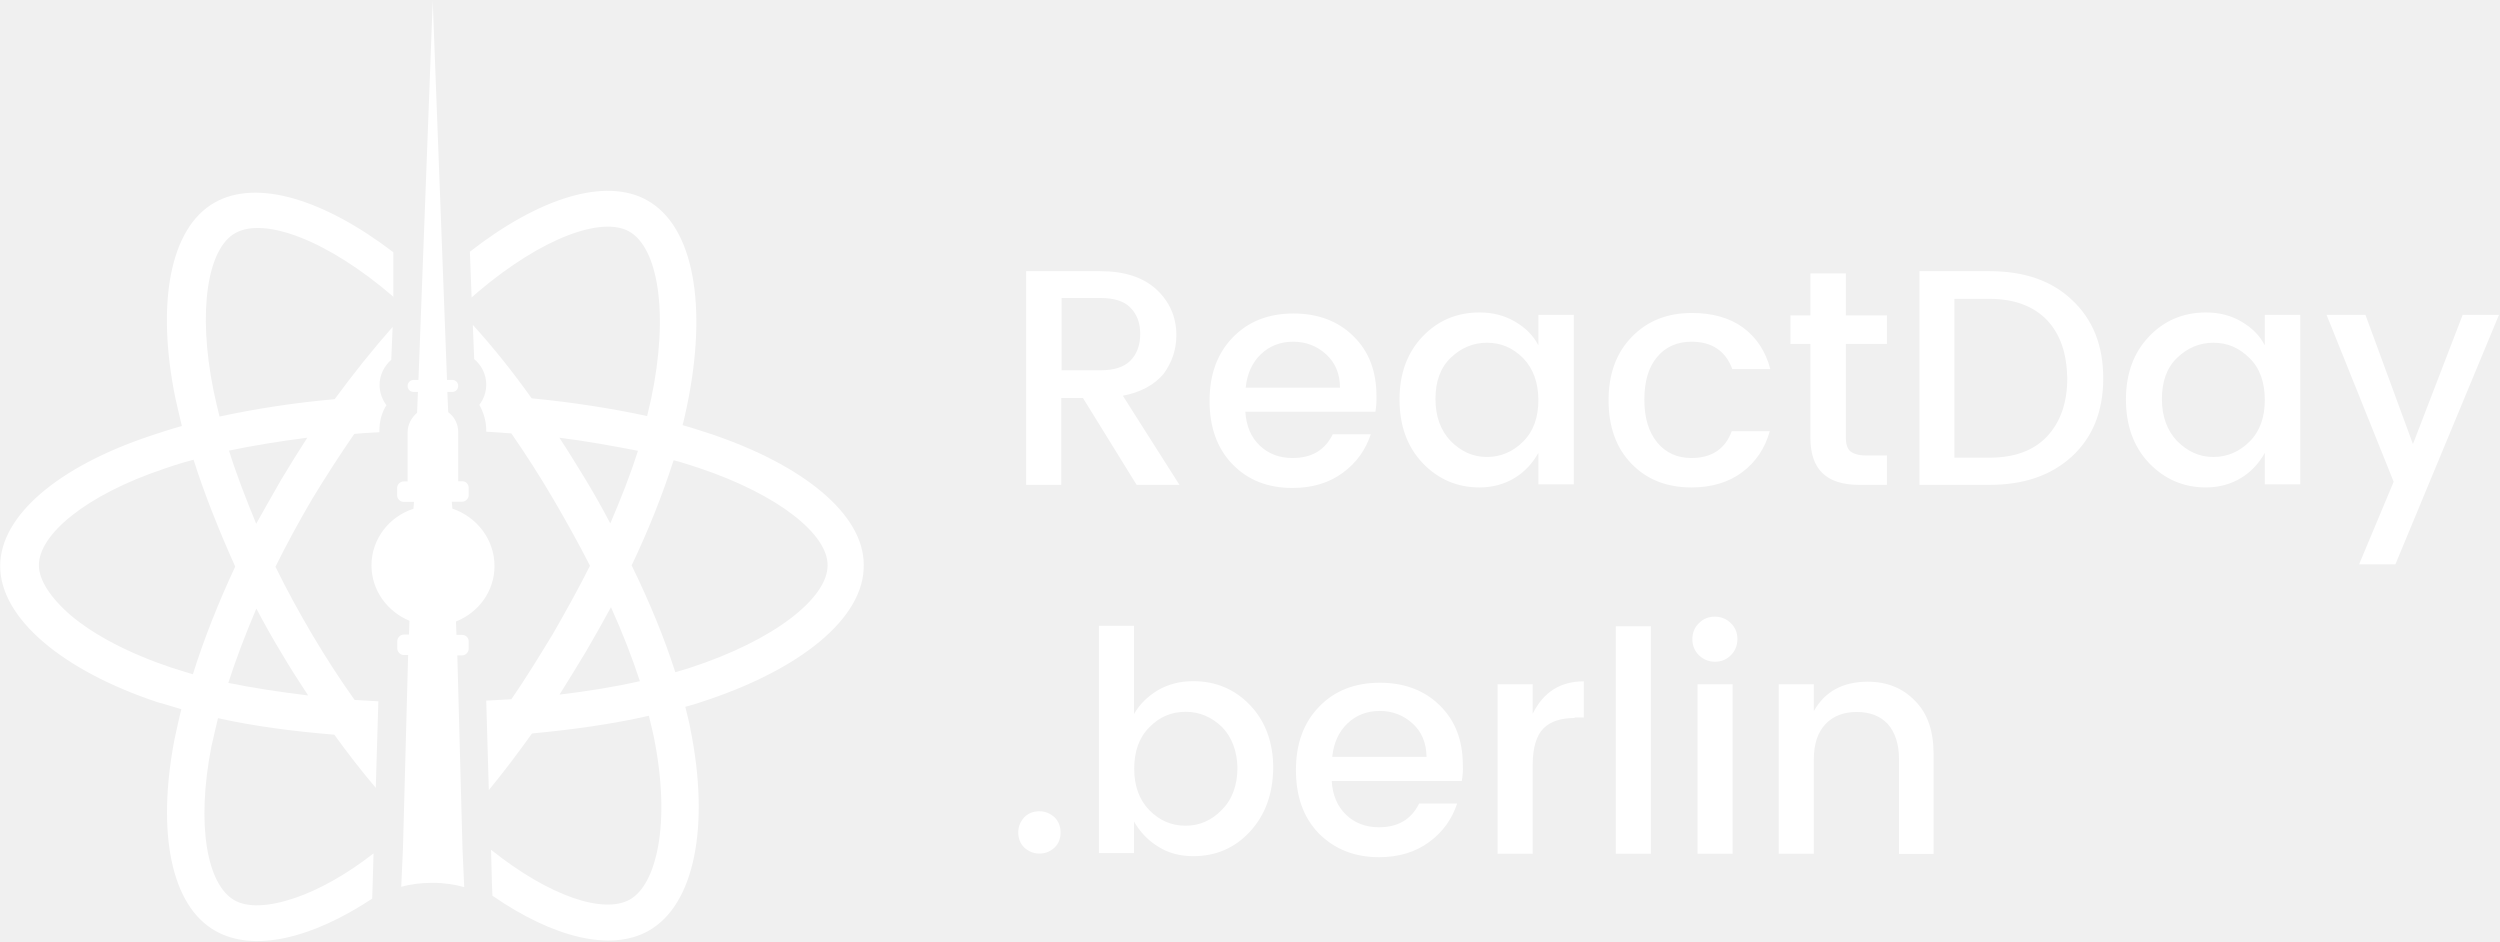
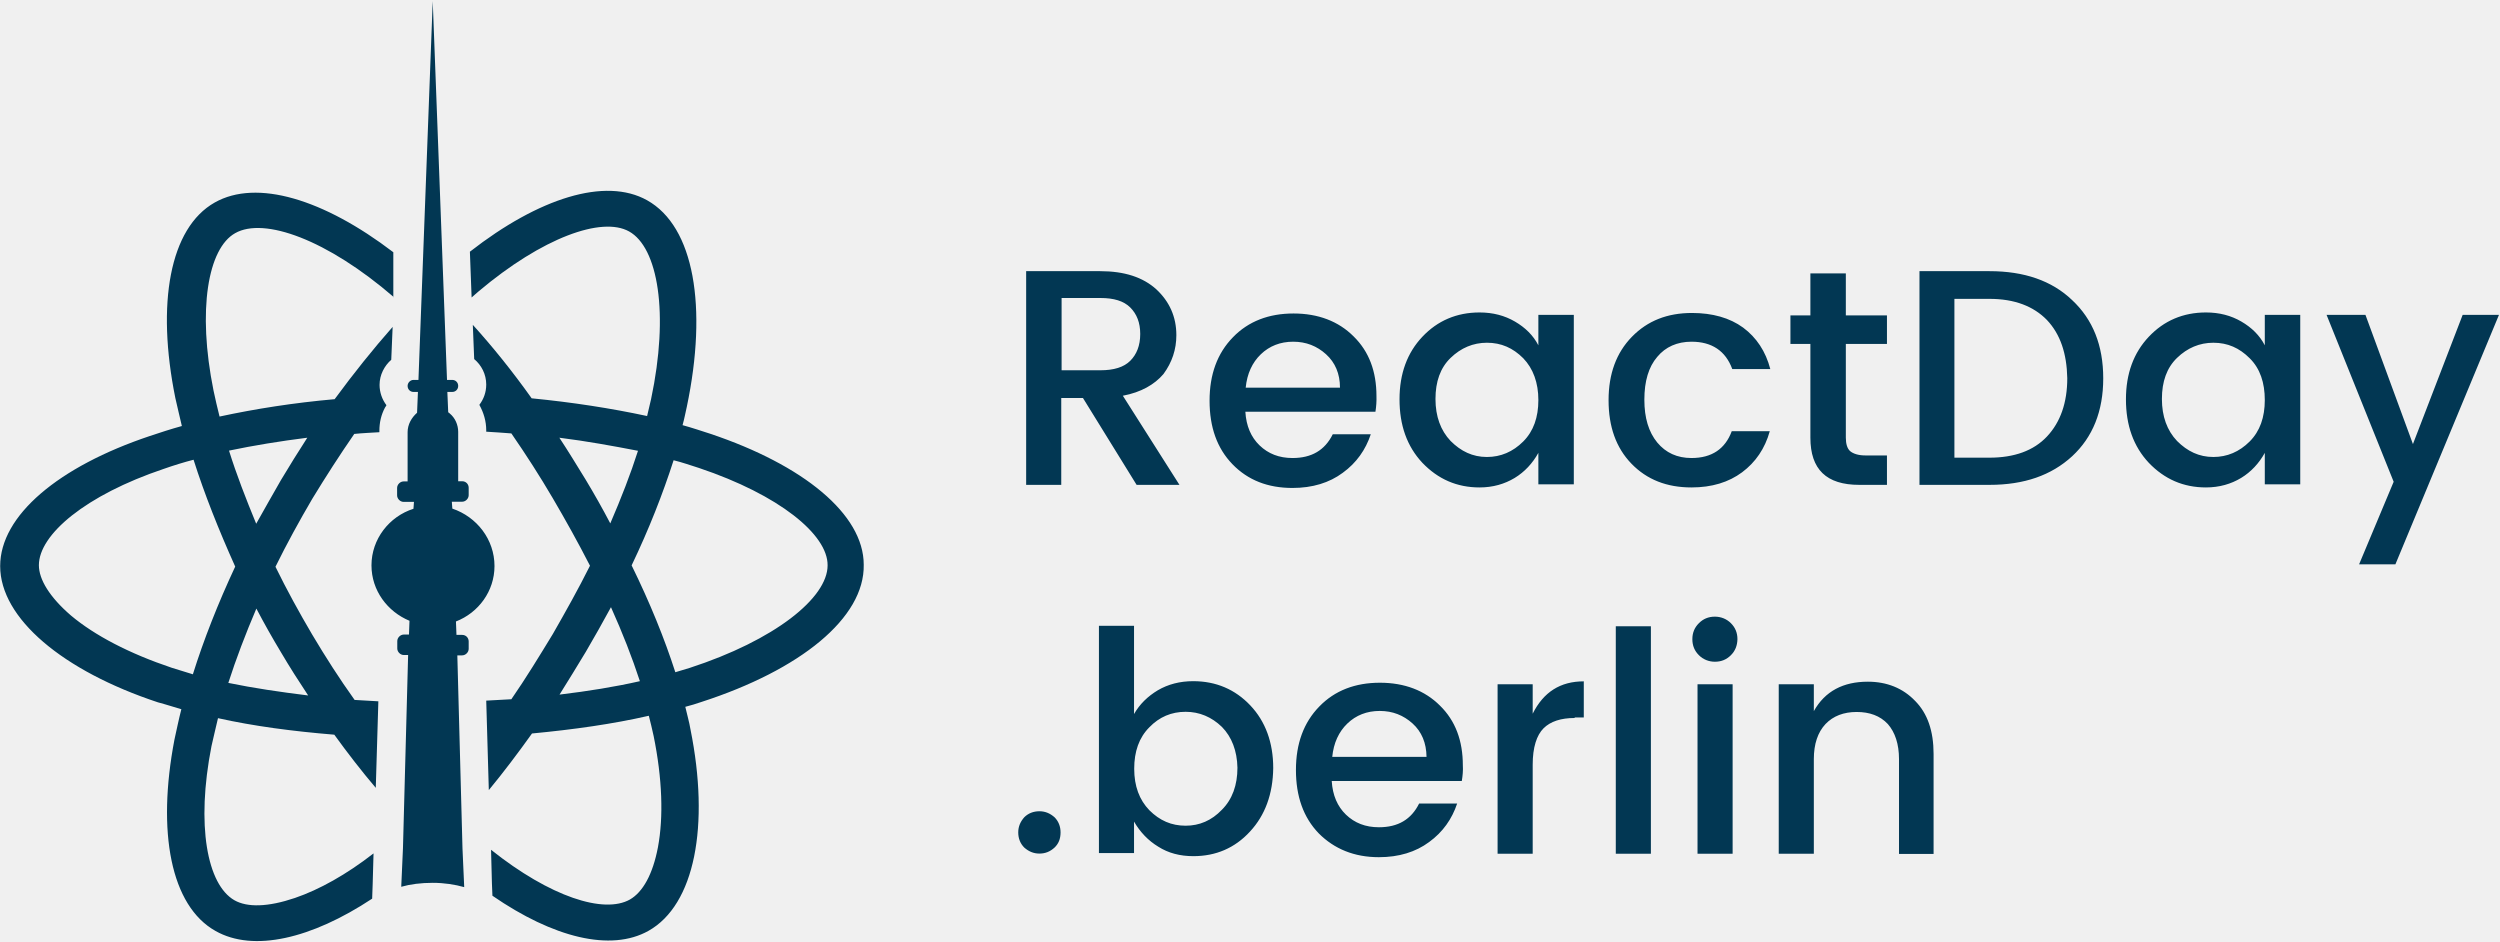
<svg xmlns="http://www.w3.org/2000/svg" width="1453" height="547" viewBox="0 0 1453 547" fill="none">
  <g clip-path="url(#clip0_653_8)">
-     <path d="M652.6 230L685.5 281.8H660.6L629.4 231.3H616.8V281.8H596.4V157.6H639.4C653.5 157.6 664.3 161.1 672.1 168.2C679.6 175.2 683.7 184 683.7 194.8C683.7 203.1 681.2 210.6 676.2 217.4C671 223.5 663.2 228 652.6 230ZM656.9 178.7C653.1 174.9 647.3 173.2 639.6 173.2H617V215.2H639.6C647.4 215.2 653.2 213.4 656.9 209.7C660.6 206 662.7 200.9 662.7 194.1C662.7 187.5 660.7 182.5 656.9 178.7ZM799.4 239.3H723.8C724.3 247.6 727.1 254.1 732.1 258.9C737.1 263.7 743.4 266.2 751.2 266.2C762.3 266.2 770 261.7 774.6 252.4H796.7C793.7 261.4 788.4 269 780.4 274.8C772.6 280.6 762.8 283.6 751.2 283.6C736.9 283.6 725.3 279.1 716.3 269.8C707.3 260.5 703 248.2 703 232.9C703 217.6 707.5 205.3 716.6 196C725.6 186.7 737.5 182.2 751.8 182.2C766.1 182.2 777.9 186.7 786.7 195.5C795.7 204.3 800 215.9 800 230.2C800.1 233 799.9 236.3 799.4 239.3ZM770.7 205.9C765.4 201.1 759.1 198.6 751.6 198.6C744.1 198.6 737.8 201.1 732.8 205.9C727.8 210.7 724.8 217.2 724 225.3H778.8C778.8 217.2 776 210.7 770.7 205.9ZM894.1 281.5V263.2C890.8 269.2 886.1 274.3 880.3 277.8C874.5 281.3 867.7 283.3 859.9 283.3C846.8 283.3 835.8 278.5 826.7 269C817.7 259.4 813.4 247.1 813.4 232.1C813.4 217.1 817.9 205 826.7 195.7C835.5 186.4 846.6 181.6 859.9 181.6C867.7 181.6 874.5 183.4 880.5 186.9C886.5 190.4 891.1 194.9 894.1 200.7V183H914.7V281.5H894.1ZM885.3 208.2C879.3 202.2 872.5 199.2 864.2 199.2C856.2 199.2 849.1 202.2 843.1 208C837.1 213.8 834.3 221.8 834.3 231.9C834.3 242 837.3 250.2 843.1 256.3C849.1 262.3 855.9 265.6 864.2 265.6C872.2 265.6 879.3 262.6 885.3 256.6C891.3 250.6 894.1 242.5 894.1 232.5C894.1 222.5 891.1 214.2 885.3 208.2ZM983.1 198.6C974.8 198.6 968 201.6 963.2 207.4C958.2 213.2 955.7 221.5 955.7 232.3C955.7 242.9 958.2 251.1 963.2 257.2C968.2 263.2 974.8 266.2 983.1 266.2C994.9 266.2 1002.7 260.9 1006.5 250.6H1028.6C1025.8 260.7 1020.3 268.7 1012.5 274.5C1004.7 280.3 994.9 283.3 983.1 283.3C968.8 283.3 957.2 278.8 948.2 269.5C939.2 260.2 934.9 247.9 934.9 232.6C934.9 217.3 939.4 205 948.5 195.7C957.6 186.4 969.1 181.9 983.4 181.9C995.2 181.9 1005.3 184.7 1013.1 190.4C1020.9 196.2 1026.2 204.2 1028.9 214.5H1006.8C1002.9 203.9 994.9 198.6 983.1 198.6ZM1075.3 262.2C1077.1 263.7 1080.1 264.7 1084.1 264.7H1096.7V281.8H1080.6C1061.5 281.8 1052.2 272.8 1052.2 254.4V199.9H1040.6V183.3H1052.2V158.9H1072.8V183.3H1096.7V199.9H1072.8V254.4C1072.8 257.9 1073.6 260.7 1075.3 262.2ZM1204.3 265.2C1192.2 276.3 1176.4 281.8 1156.3 281.8H1115.6V157.6H1156.3C1176.4 157.6 1192.5 163.1 1204.3 174.4C1216.4 185.7 1222.4 200.8 1222.4 219.9C1222.4 239 1216.3 254.1 1204.3 265.2ZM1189.7 186C1181.9 178 1170.9 173.7 1156.3 173.7H1135.9V266H1156.3C1170.6 266 1181.9 262 1189.7 253.7C1197.5 245.4 1201.5 234.1 1201.5 219.8C1201.2 205.4 1197.5 194.3 1189.7 186ZM1316.3 281.5V263.2C1313 269.2 1308.3 274.3 1302.5 277.8C1296.7 281.3 1289.9 283.3 1282.1 283.3C1269 283.3 1258 278.5 1248.9 269C1239.9 259.4 1235.6 247.1 1235.6 232.1C1235.6 217.1 1240.1 205 1248.9 195.7C1257.7 186.4 1268.8 181.6 1282.1 181.6C1289.9 181.6 1296.7 183.4 1302.7 186.9C1308.7 190.4 1313.3 194.9 1316.3 200.7V183H1336.9V281.5H1316.3ZM1307.5 208.2C1301.5 202.2 1294.7 199.2 1286.4 199.2C1278.4 199.2 1271.3 202.2 1265.3 208C1259.3 213.8 1256.5 221.8 1256.5 231.9C1256.5 242 1259.5 250.2 1265.3 256.3C1271.3 262.3 1278.1 265.6 1286.4 265.6C1294.4 265.6 1301.5 262.6 1307.5 256.6C1313.5 250.6 1316.3 242.5 1316.3 232.5C1316.3 222.5 1313.6 214.2 1307.5 208.2ZM1392.2 328H1371.1L1391.2 280L1352.2 183H1374.8L1402.4 258.1L1431.3 183H1452.4L1392.2 328ZM612.9 492.6C610.4 494.9 607.6 496.1 604.1 496.1C600.6 496.1 597.8 494.8 595.3 492.6C593 490.3 591.8 487.3 591.8 483.8C591.8 480.3 593.1 477.5 595.3 475C597.6 472.7 600.6 471.5 604.1 471.5C607.6 471.5 610.4 472.8 612.9 475C615.2 477.3 616.4 480.3 616.4 483.8C616.4 487.6 615.2 490.4 612.9 492.6ZM726.5 483.3C717.7 492.9 706.6 497.6 693.6 497.6C685.8 497.6 679 495.8 673.2 492.1C667.4 488.6 662.6 483.6 659.1 477.5V495.8H638.7V363.7H659.1V415C662.4 409.2 667.1 404.7 672.9 401.2C678.9 397.7 685.7 395.9 693.5 395.9C706.8 395.9 717.9 400.7 726.7 410C735.5 419.3 740 431.6 740 446.4C739.8 461.5 735.3 473.8 726.5 483.3ZM710.2 422.5C704.2 416.7 697.1 413.7 689.1 413.7C680.8 413.7 673.8 416.7 668 422.7C662 428.7 659.2 436.8 659.2 446.8C659.2 456.9 662.2 464.9 668 470.9C674 476.9 680.8 479.9 689.1 479.9C697.1 479.9 704.2 476.9 710.2 470.6C716.2 464.6 719.2 456.3 719.2 446.2C719 436.4 715.9 428.3 710.2 422.5ZM849.6 453.9H774C774.5 462.2 777.3 468.7 782.3 473.5C787.3 478.3 793.6 480.8 801.4 480.8C812.5 480.8 820.2 476.3 824.8 467H846.9C843.9 476 838.6 483.6 830.6 489.4C822.8 495.2 813 498.2 801.4 498.2C787.1 498.2 775.5 493.4 766.5 484.4C757.5 475.1 753.2 462.8 753.2 447.5C753.2 432.2 757.7 419.9 766.8 410.6C775.8 401.3 787.7 396.8 802 396.8C816.3 396.8 828.1 401.3 836.9 410.1C845.9 418.9 850.2 430.5 850.2 444.8C850.4 447.7 850.1 450.9 849.6 453.9ZM821 420.5C815.7 415.7 809.4 413.2 801.9 413.2C794.4 413.2 788.1 415.7 783.1 420.5C778.1 425.3 775.1 431.8 774.3 439.9H829.1C829 431.8 826.3 425.3 821 420.5ZM915.2 417.3C907.2 417.3 901.1 419.3 897.1 423.3C893.1 427.3 890.8 434.4 890.8 444.4V496.2H870.4V397.7H890.8V414.8C897.1 402.2 906.9 396 920.5 396V417H915.2V417.3ZM939.1 496.2V364H959.5V496.2H939.1ZM1006 380.8C1003.5 383.3 1000.5 384.6 996.7 384.6C993.2 384.6 989.9 383.3 987.4 380.8C984.9 378.3 983.6 375.3 983.6 371.5C983.6 367.7 984.9 364.7 987.4 362.2C989.9 359.7 992.9 358.4 996.7 358.4C1000.2 358.4 1003.5 359.7 1006 362.2C1008.5 364.7 1009.8 367.7 1009.8 371.5C1009.7 375.3 1008.5 378.3 1006 380.8ZM1007 496.2H986.6V397.7H1007V496.2ZM1103.7 496.2V441.2C1103.7 432.4 1101.4 425.6 1097.2 420.8C1092.7 416 1086.6 413.8 1079.1 413.8C1071.6 413.8 1065.5 416.1 1061 420.8C1056.5 425.6 1054.2 432.4 1054.2 441.2V496.2H1033.8V397.7H1054.2V413.3C1060.7 401.7 1071.3 396.2 1085.6 396.2C1096.7 396.2 1106 400 1113 407.3C1120.3 414.6 1123.8 424.9 1123.8 438.2V496.3H1103.7V496.2Z" fill="#ffffff" />
-     <path d="M407.6 408C404.6 409 401.6 410 398.3 410.8C399.3 415.3 400.6 419.6 401.3 423.9C412.6 479.9 403.8 525.9 376.9 541C355 553.3 321.6 545 286.2 520.6L285.9 513.3L285.4 493.9C319.8 521.3 351 531.3 366.1 522.8C373.6 518.5 379.4 508.2 382.4 492.4C385.7 474.8 384.9 452.4 379.9 427.8C379.1 424 378.1 420 377.1 416C356.2 420.8 333.4 424 309.2 426.3C300.9 437.9 292.6 448.9 284.1 459.2L282.6 407.2C287.6 406.9 292.4 406.7 297.2 406.4C305.7 394.1 313.5 381.3 321.3 368.5C328.8 355.4 336.1 342.4 342.9 328.8C336.1 315.5 328.8 302.4 321.3 289.6C313.8 276.8 305.7 264.2 297.2 251.9C292.4 251.6 287.4 251.1 282.6 250.9V250.1C282.6 244.8 281.1 239.8 278.6 235.3C281.1 232 282.6 228 282.6 223.5C282.6 217.5 279.8 212.2 275.6 208.7L274.8 188.8C286.4 201.6 297.9 215.9 309 231.5C332.6 233.8 355.2 237.3 376.1 241.8C376.9 238.5 377.6 235.3 378.4 232C389 182 382.4 143.8 365.6 134.5C349.8 125.7 315.3 138 278.1 169.4C276.8 170.4 275.6 171.7 274.1 172.9L273.1 146.3C313.1 115.1 351.8 102.8 376.1 116.4C403.5 131.7 411.3 178.5 399.2 236.3C398.4 239.8 397.7 243.6 396.7 247.1C402.2 248.6 407.5 250.4 412.8 252.1C466.8 270.2 502 298.8 502 328.2C502.6 359.2 465.1 389.4 407.6 408ZM340.5 378.8C335.5 387.1 330.4 395.4 325.2 403.7C341.8 401.7 357.4 399.2 371.9 395.9C367.4 382.1 361.8 367.8 355.1 352.9C350.3 361.7 345.5 370.3 340.5 378.8ZM325.1 254.4C330.4 262.4 335.4 270.7 340.4 278.8C345.4 287.1 350.2 295.6 354.7 304.2C361 289.6 366.5 275.5 370.8 262C356.3 259.2 341 256.4 325.1 254.4ZM406.3 272C401.5 270.5 396.5 268.7 391.5 267.5C385.2 287.1 377.2 307.5 367.1 328.6C377.7 350.2 386.2 371.1 392.5 390.7C395.3 389.9 398.3 388.9 400.8 388.2C450.3 372.1 481 347.5 481 328.6C481.2 310.7 452.8 287.6 406.3 272ZM228.9 172.7C190.2 139.3 153.5 126 136.7 135.5C120.9 144.3 114.6 180 124.1 227C125.1 232 126.4 237.1 127.6 242.1C148.5 237.6 170.8 234.1 194.5 232C205.6 216.9 216.9 202.8 228.2 190L227.4 209.1C223.4 212.6 220.6 217.9 220.6 223.7C220.6 228 222.1 232.2 224.6 235.5C224.3 236 224.1 236.5 223.8 236.8C221.5 241.1 220.5 245.6 220.5 250.4V251.2C215.7 251.5 210.7 251.7 205.9 252.2C197.4 264.5 189.3 277.1 181.5 289.9C174 302.7 166.7 316 160.1 329.4C166.6 342.7 173.9 356 181.5 368.9C189.3 382 197.3 394.5 206.1 406.8C210.6 407.1 215.1 407.3 219.9 407.6L218.4 457.9C210.1 448.1 202.1 437.8 194.3 427C169.9 425 147.3 422 126.7 417.4C125.4 422.7 124.2 428.2 122.9 433.7C113.9 479.7 120.4 514.1 136.2 523.2C143.7 527.5 155.8 527.2 171.4 521.9C185.5 517.1 201.3 508.3 217.1 496L216.6 513.8L216.3 522.3C180.9 545.7 147.2 553.5 125.3 541.1C99.2 526.5 91.1 483.5 101.4 429.8C102.7 424 103.9 418 105.4 412.2C100.9 410.9 96.4 409.4 91.8 408.2C36.5 389.9 0.1 359.4 0.1 329C0.1 299.6 34 271.2 87.1 253.4C93.1 251.4 99.2 249.4 105.7 247.6C104.4 242.3 103.2 236.8 101.9 231.3C90.8 176.5 98.6 132.5 124.8 117.7C149.2 103.9 188.1 115.7 228.6 146.6V172.7H228.9ZM163.3 279C168.3 270.7 173.4 262.4 178.6 254.4C162.8 256.4 147.4 258.9 133.1 261.9C137.4 275.7 142.9 289.8 148.9 304.4C153.7 295.9 158.5 287.3 163.3 279ZM179.1 404.2C173.6 395.9 168.3 387.6 163.3 379.1C158.3 370.8 153.5 362.3 149 353.7C142.7 368.5 137.2 382.9 132.7 396.9C147.2 399.9 162.8 402.2 179.1 404.2ZM112.5 267.2C106.7 268.7 100.9 270.5 95.2 272.5C49.7 287.8 22.6 310.7 22.6 328.5C22.6 336.8 28.9 347.1 41.2 357.7C55 369.3 75.1 379.8 99.8 388.1C103.8 389.4 108.1 390.6 112.1 391.9C118.4 371.8 126.7 350.7 136.7 329.3C127.1 307.9 118.8 287.1 112.5 267.2ZM287.4 329C287.4 343.6 278.1 356.1 265 361.2L265.3 369H268.6C270.9 369 272.4 370.8 272.4 372.8V377.1C272.4 379.1 270.6 380.9 268.6 380.9H265.8L268.8 493.2L269.8 515.6C264.5 514.1 258.2 513.1 251.5 513.1C244.7 513.1 238.4 513.9 233.2 515.4L234.2 493L237.2 380.7H234.7C232.7 380.7 230.9 378.9 230.9 376.9V372.6C230.9 370.6 232.7 368.8 234.7 368.8H237.7L238 360.8C225.2 355.5 215.9 343.2 215.9 328.6C215.9 313.3 226.2 300.2 240.3 295.7L240.6 291.7H234.6C232.6 291.7 230.8 289.9 230.8 287.9V283.6C230.8 281.6 232.6 279.8 234.6 279.8H236.9V276.5V268.7V262.2V257.7V251.2C236.9 246.7 239.2 242.7 242.4 239.9L242.9 227.8H240.4C238.4 227.8 236.9 226.3 236.9 224.3C236.9 222.5 238.4 220.8 240.4 220.8H243.2L251.5 0.6L259.8 220.8H262.8C264.8 220.8 266.3 222.3 266.3 224.3C266.3 226.3 264.8 227.8 262.8 227.8H260L260.5 239.6C260.8 239.9 261.3 240.1 261.5 240.4C264.5 242.9 266.3 246.9 266.3 251V262.1V276.4V276.7V279.7H268.6C270.9 279.7 272.4 281.5 272.4 283.5V287.8C272.4 289.8 270.6 291.6 268.6 291.6H262.6L262.9 295.6C277.1 300.4 287.4 313.5 287.4 329Z" fill="#ffffff" />
+     <path d="M652.6 230L685.5 281.8H660.6L629.4 231.3H616.8V281.8H596.4V157.6H639.4C653.5 157.6 664.3 161.1 672.1 168.2C679.6 175.2 683.7 184 683.7 194.8C683.7 203.1 681.2 210.6 676.2 217.4C671 223.5 663.2 228 652.6 230ZM656.9 178.7C653.1 174.9 647.3 173.2 639.6 173.2H617V215.2H639.6C647.4 215.2 653.2 213.4 656.9 209.7C660.6 206 662.7 200.9 662.7 194.1C662.7 187.5 660.7 182.5 656.9 178.7ZM799.4 239.3H723.8C724.3 247.6 727.1 254.1 732.1 258.9C737.1 263.7 743.4 266.2 751.2 266.2C762.3 266.2 770 261.7 774.6 252.4H796.7C793.7 261.4 788.4 269 780.4 274.8C772.6 280.6 762.8 283.6 751.2 283.6C736.9 283.6 725.3 279.1 716.3 269.8C707.3 260.5 703 248.2 703 232.9C703 217.6 707.5 205.3 716.6 196C725.6 186.7 737.5 182.2 751.8 182.2C766.1 182.2 777.9 186.7 786.7 195.5C795.7 204.3 800 215.9 800 230.2C800.1 233 799.9 236.3 799.4 239.3ZM770.7 205.9C765.4 201.1 759.1 198.6 751.6 198.6C744.1 198.6 737.8 201.1 732.8 205.9C727.8 210.7 724.8 217.2 724 225.3H778.8C778.8 217.2 776 210.7 770.7 205.9ZM894.1 281.5V263.2C890.8 269.2 886.1 274.3 880.3 277.8C874.5 281.3 867.7 283.3 859.9 283.3C846.8 283.3 835.8 278.5 826.7 269C817.7 259.4 813.4 247.1 813.4 232.1C813.4 217.1 817.9 205 826.7 195.7C835.5 186.4 846.6 181.6 859.9 181.6C867.7 181.6 874.5 183.4 880.5 186.9C886.5 190.4 891.1 194.9 894.1 200.7V183H914.7V281.5H894.1ZM885.3 208.2C879.3 202.2 872.5 199.2 864.2 199.2C856.2 199.2 849.1 202.2 843.1 208C837.1 213.8 834.3 221.8 834.3 231.9C834.3 242 837.3 250.2 843.1 256.3C849.1 262.3 855.9 265.6 864.2 265.6C872.2 265.6 879.3 262.6 885.3 256.6C891.3 250.6 894.1 242.5 894.1 232.5C894.1 222.5 891.1 214.2 885.3 208.2ZM983.1 198.6C974.8 198.6 968 201.6 963.2 207.4C958.2 213.2 955.7 221.5 955.7 232.3C955.7 242.9 958.2 251.1 963.2 257.2C968.2 263.2 974.8 266.2 983.1 266.2C994.9 266.2 1002.7 260.9 1006.5 250.6H1028.6C1025.8 260.7 1020.3 268.7 1012.5 274.5C1004.7 280.3 994.9 283.3 983.1 283.3C968.8 283.3 957.2 278.8 948.2 269.5C939.2 260.2 934.9 247.9 934.9 232.6C934.9 217.3 939.4 205 948.5 195.7C957.6 186.4 969.1 181.9 983.4 181.9C995.2 181.9 1005.3 184.7 1013.1 190.4C1020.9 196.2 1026.2 204.2 1028.9 214.5H1006.8C1002.9 203.9 994.9 198.6 983.1 198.6ZM1075.3 262.2C1077.1 263.7 1080.1 264.7 1084.1 264.7H1096.7V281.8H1080.6C1061.5 281.8 1052.2 272.8 1052.2 254.4V199.9H1040.6V183.3H1052.2V158.9H1072.8V183.3H1096.7V199.9H1072.8V254.4C1072.8 257.9 1073.6 260.7 1075.3 262.2ZM1204.3 265.2C1192.2 276.3 1176.4 281.8 1156.3 281.8H1115.6V157.6H1156.3C1176.4 157.6 1192.5 163.1 1204.3 174.4C1216.4 185.7 1222.4 200.8 1222.4 219.9C1222.4 239 1216.3 254.1 1204.3 265.2ZM1189.7 186C1181.9 178 1170.9 173.7 1156.3 173.7H1135.9V266H1156.3C1170.6 266 1181.9 262 1189.7 253.7C1197.5 245.4 1201.5 234.1 1201.5 219.8C1201.2 205.4 1197.5 194.3 1189.7 186ZM1316.3 281.5V263.2C1313 269.2 1308.3 274.3 1302.5 277.8C1296.7 281.3 1289.9 283.3 1282.1 283.3C1269 283.3 1258 278.5 1248.9 269C1239.9 259.4 1235.6 247.1 1235.6 232.1C1235.6 217.1 1240.1 205 1248.9 195.7C1257.7 186.4 1268.8 181.6 1282.1 181.6C1289.9 181.6 1296.7 183.4 1302.7 186.9C1308.7 190.4 1313.3 194.9 1316.3 200.7V183H1336.9V281.5H1316.3ZM1307.5 208.2C1301.5 202.2 1294.7 199.2 1286.4 199.2C1278.4 199.2 1271.3 202.2 1265.3 208C1259.3 213.8 1256.5 221.8 1256.5 231.9C1256.5 242 1259.5 250.2 1265.3 256.3C1271.3 262.3 1278.1 265.6 1286.4 265.6C1294.4 265.6 1301.5 262.6 1307.5 256.6C1313.5 250.6 1316.3 242.5 1316.3 232.5C1316.3 222.5 1313.6 214.2 1307.5 208.2ZM1392.2 328H1371.1L1391.2 280L1352.2 183H1374.8L1402.4 258.1L1431.3 183H1452.4L1392.2 328ZM612.9 492.6C610.4 494.9 607.6 496.1 604.1 496.1C600.6 496.1 597.8 494.8 595.3 492.6C593 490.3 591.8 487.3 591.8 483.8C591.8 480.3 593.1 477.5 595.3 475C597.6 472.7 600.6 471.5 604.1 471.5C607.6 471.5 610.4 472.8 612.9 475C615.2 477.3 616.4 480.3 616.4 483.8C616.4 487.6 615.2 490.4 612.9 492.6ZM726.5 483.3C717.7 492.9 706.6 497.6 693.6 497.6C685.8 497.6 679 495.8 673.2 492.1C667.4 488.6 662.6 483.6 659.1 477.5V495.8H638.7V363.7H659.1V415C662.4 409.2 667.1 404.7 672.9 401.2C678.9 397.7 685.7 395.9 693.5 395.9C706.8 395.9 717.9 400.7 726.7 410C735.5 419.3 740 431.6 740 446.4C739.8 461.5 735.3 473.8 726.5 483.3ZM710.2 422.5C704.2 416.7 697.1 413.7 689.1 413.7C680.8 413.7 673.8 416.7 668 422.7C662 428.7 659.2 436.8 659.2 446.8C659.2 456.9 662.2 464.9 668 470.9C674 476.9 680.8 479.9 689.1 479.9C697.1 479.9 704.2 476.9 710.2 470.6C716.2 464.6 719.2 456.3 719.2 446.2C719 436.4 715.9 428.3 710.2 422.5ZM849.6 453.9H774C774.5 462.2 777.3 468.7 782.3 473.5C787.3 478.3 793.6 480.8 801.4 480.8C812.5 480.8 820.2 476.3 824.8 467H846.9C843.9 476 838.6 483.6 830.6 489.4C822.8 495.2 813 498.2 801.4 498.2C787.1 498.2 775.5 493.4 766.5 484.4C757.5 475.1 753.2 462.8 753.2 447.5C753.2 432.2 757.7 419.9 766.8 410.6C775.8 401.3 787.7 396.8 802 396.8C816.3 396.8 828.1 401.3 836.9 410.1C845.9 418.9 850.2 430.5 850.2 444.8C850.4 447.7 850.1 450.9 849.6 453.9ZM821 420.5C815.7 415.7 809.4 413.2 801.9 413.2C794.4 413.2 788.1 415.7 783.1 420.5C778.1 425.3 775.1 431.8 774.3 439.9H829.1C829 431.8 826.3 425.3 821 420.5ZM915.2 417.3C907.2 417.3 901.1 419.3 897.1 423.3C893.1 427.3 890.8 434.4 890.8 444.4V496.2H870.4V397.7H890.8V414.8C897.1 402.2 906.9 396 920.5 396V417H915.2V417.3ZM939.1 496.2V364H959.5V496.2H939.1ZM1006 380.8C1003.5 383.3 1000.5 384.6 996.7 384.6C993.2 384.6 989.9 383.3 987.4 380.8C984.9 378.3 983.6 375.3 983.6 371.5C983.6 367.7 984.9 364.7 987.4 362.2C989.9 359.7 992.9 358.4 996.7 358.4C1000.2 358.4 1003.5 359.7 1006 362.2C1008.5 364.7 1009.8 367.7 1009.8 371.5C1009.7 375.3 1008.5 378.3 1006 380.8ZM1007 496.2H986.6V397.7H1007V496.2ZM1103.7 496.2V441.2C1103.7 432.4 1101.4 425.6 1097.2 420.8C1092.7 416 1086.6 413.8 1079.1 413.8C1071.6 413.8 1065.5 416.1 1061 420.8C1056.5 425.6 1054.2 432.4 1054.2 441.2V496.2H1033.8V397.7H1054.2V413.3C1060.7 401.7 1071.3 396.2 1085.6 396.2C1096.7 396.2 1106 400 1113 407.3C1120.3 414.6 1123.8 424.9 1123.8 438.2V496.3H1103.7V496.2Z" fill="#023753" />
+     <path d="M407.6 408C404.6 409 401.6 410 398.3 410.8C399.3 415.3 400.6 419.6 401.3 423.9C412.6 479.9 403.8 525.9 376.9 541C355 553.3 321.6 545 286.2 520.6L285.9 513.3L285.4 493.9C319.8 521.3 351 531.3 366.1 522.8C373.6 518.5 379.4 508.2 382.4 492.4C385.7 474.8 384.9 452.4 379.9 427.8C379.1 424 378.1 420 377.1 416C356.2 420.8 333.4 424 309.2 426.3C300.9 437.9 292.6 448.9 284.1 459.2L282.6 407.2C287.6 406.9 292.4 406.7 297.2 406.4C305.7 394.1 313.5 381.3 321.3 368.5C328.8 355.4 336.1 342.4 342.9 328.8C336.1 315.5 328.8 302.4 321.3 289.6C313.8 276.8 305.7 264.2 297.2 251.9C292.4 251.6 287.4 251.1 282.6 250.9V250.1C282.6 244.8 281.1 239.8 278.6 235.3C281.1 232 282.6 228 282.6 223.5C282.6 217.5 279.8 212.2 275.6 208.7L274.8 188.8C286.4 201.6 297.9 215.9 309 231.5C332.6 233.8 355.2 237.3 376.1 241.8C376.9 238.5 377.6 235.3 378.4 232C389 182 382.4 143.8 365.6 134.5C349.8 125.7 315.3 138 278.1 169.4C276.8 170.4 275.6 171.7 274.1 172.9L273.1 146.3C313.1 115.1 351.8 102.8 376.1 116.4C403.5 131.7 411.3 178.5 399.2 236.3C398.4 239.8 397.7 243.6 396.7 247.1C402.2 248.6 407.5 250.4 412.8 252.1C466.8 270.2 502 298.8 502 328.2C502.6 359.2 465.1 389.4 407.6 408ZM340.5 378.8C335.5 387.1 330.4 395.4 325.2 403.7C341.8 401.7 357.4 399.2 371.9 395.9C367.4 382.1 361.8 367.8 355.1 352.9C350.3 361.7 345.5 370.3 340.5 378.8ZM325.1 254.4C330.4 262.4 335.4 270.7 340.4 278.8C345.4 287.1 350.2 295.6 354.7 304.2C361 289.6 366.5 275.5 370.8 262C356.3 259.2 341 256.4 325.1 254.4ZM406.3 272C401.5 270.5 396.5 268.7 391.5 267.5C385.2 287.1 377.2 307.5 367.1 328.6C377.7 350.2 386.2 371.1 392.5 390.7C395.3 389.9 398.3 388.9 400.8 388.2C450.3 372.1 481 347.5 481 328.6C481.2 310.7 452.8 287.6 406.3 272ZM228.9 172.7C190.2 139.3 153.5 126 136.7 135.5C120.9 144.3 114.6 180 124.1 227C125.1 232 126.4 237.1 127.6 242.1C148.5 237.6 170.8 234.1 194.5 232C205.6 216.9 216.9 202.8 228.2 190L227.4 209.1C223.4 212.6 220.6 217.9 220.6 223.7C220.6 228 222.1 232.2 224.6 235.5C224.3 236 224.1 236.5 223.8 236.8C221.5 241.1 220.5 245.6 220.5 250.4V251.2C215.7 251.5 210.7 251.7 205.9 252.2C197.4 264.5 189.3 277.1 181.5 289.9C174 302.7 166.7 316 160.1 329.4C166.6 342.7 173.9 356 181.5 368.9C189.3 382 197.3 394.5 206.1 406.8C210.6 407.1 215.1 407.3 219.9 407.6L218.4 457.9C210.1 448.1 202.1 437.8 194.3 427C169.9 425 147.3 422 126.7 417.4C125.4 422.7 124.2 428.2 122.9 433.7C113.9 479.7 120.4 514.1 136.2 523.2C143.7 527.5 155.8 527.2 171.4 521.9C185.5 517.1 201.3 508.3 217.1 496L216.6 513.8L216.3 522.3C180.9 545.7 147.2 553.5 125.3 541.1C99.2 526.5 91.1 483.5 101.4 429.8C102.7 424 103.9 418 105.4 412.2C100.9 410.9 96.4 409.4 91.8 408.2C36.5 389.9 0.1 359.4 0.1 329C0.1 299.6 34 271.2 87.1 253.4C93.1 251.4 99.2 249.4 105.7 247.6C104.4 242.3 103.2 236.8 101.9 231.3C90.8 176.5 98.6 132.5 124.8 117.7C149.2 103.9 188.1 115.7 228.6 146.6V172.7H228.9ZM163.3 279C168.3 270.7 173.4 262.4 178.6 254.4C162.8 256.4 147.4 258.9 133.1 261.9C137.4 275.7 142.9 289.8 148.9 304.4C153.7 295.9 158.5 287.3 163.3 279ZM179.1 404.2C173.6 395.9 168.3 387.6 163.3 379.1C158.3 370.8 153.5 362.3 149 353.7C142.7 368.5 137.2 382.9 132.7 396.9C147.2 399.9 162.8 402.2 179.1 404.2ZM112.5 267.2C106.7 268.7 100.9 270.5 95.2 272.5C49.7 287.8 22.6 310.7 22.6 328.5C22.6 336.8 28.9 347.1 41.2 357.7C55 369.3 75.1 379.8 99.8 388.1C103.8 389.4 108.1 390.6 112.1 391.9C118.4 371.8 126.7 350.7 136.7 329.3C127.1 307.9 118.8 287.1 112.5 267.2ZM287.4 329C287.4 343.6 278.1 356.1 265 361.2L265.3 369H268.6C270.9 369 272.4 370.8 272.4 372.8V377.1C272.4 379.1 270.6 380.9 268.6 380.9H265.8L268.8 493.2L269.8 515.6C264.5 514.1 258.2 513.1 251.5 513.1C244.7 513.1 238.4 513.9 233.2 515.4L234.2 493L237.2 380.7H234.7C232.7 380.7 230.9 378.9 230.9 376.9V372.6C230.9 370.6 232.7 368.8 234.7 368.8H237.7L238 360.8C225.2 355.5 215.9 343.2 215.9 328.6C215.9 313.3 226.2 300.2 240.3 295.7L240.6 291.7H234.6C232.6 291.7 230.8 289.9 230.8 287.9V283.6C230.8 281.6 232.6 279.8 234.6 279.8H236.9V276.5V268.7V262.2V257.7V251.2C236.9 246.7 239.2 242.7 242.4 239.9L242.9 227.8H240.4C238.4 227.8 236.9 226.3 236.9 224.3C236.9 222.5 238.4 220.8 240.4 220.8H243.2L251.5 0.6L259.8 220.8H262.8C264.8 220.8 266.3 222.3 266.3 224.3C266.3 226.3 264.8 227.8 262.8 227.8H260L260.5 239.6C260.8 239.9 261.3 240.1 261.5 240.4C264.5 242.9 266.3 246.9 266.3 251V262.1V276.4V276.7V279.7H268.6C270.9 279.7 272.4 281.5 272.4 283.5V287.8C272.4 289.8 270.6 291.6 268.6 291.6H262.6L262.9 295.6C277.1 300.4 287.4 313.5 287.4 329Z" fill="#023753" />
  </g>
  <defs>
    <clipPath id="clip0_653_8">
-       <rect width="1453" height="547" fill="white" />
+       <rect width="1453" height="547" fill="#023753" />
    </clipPath>
  </defs>
</svg>
